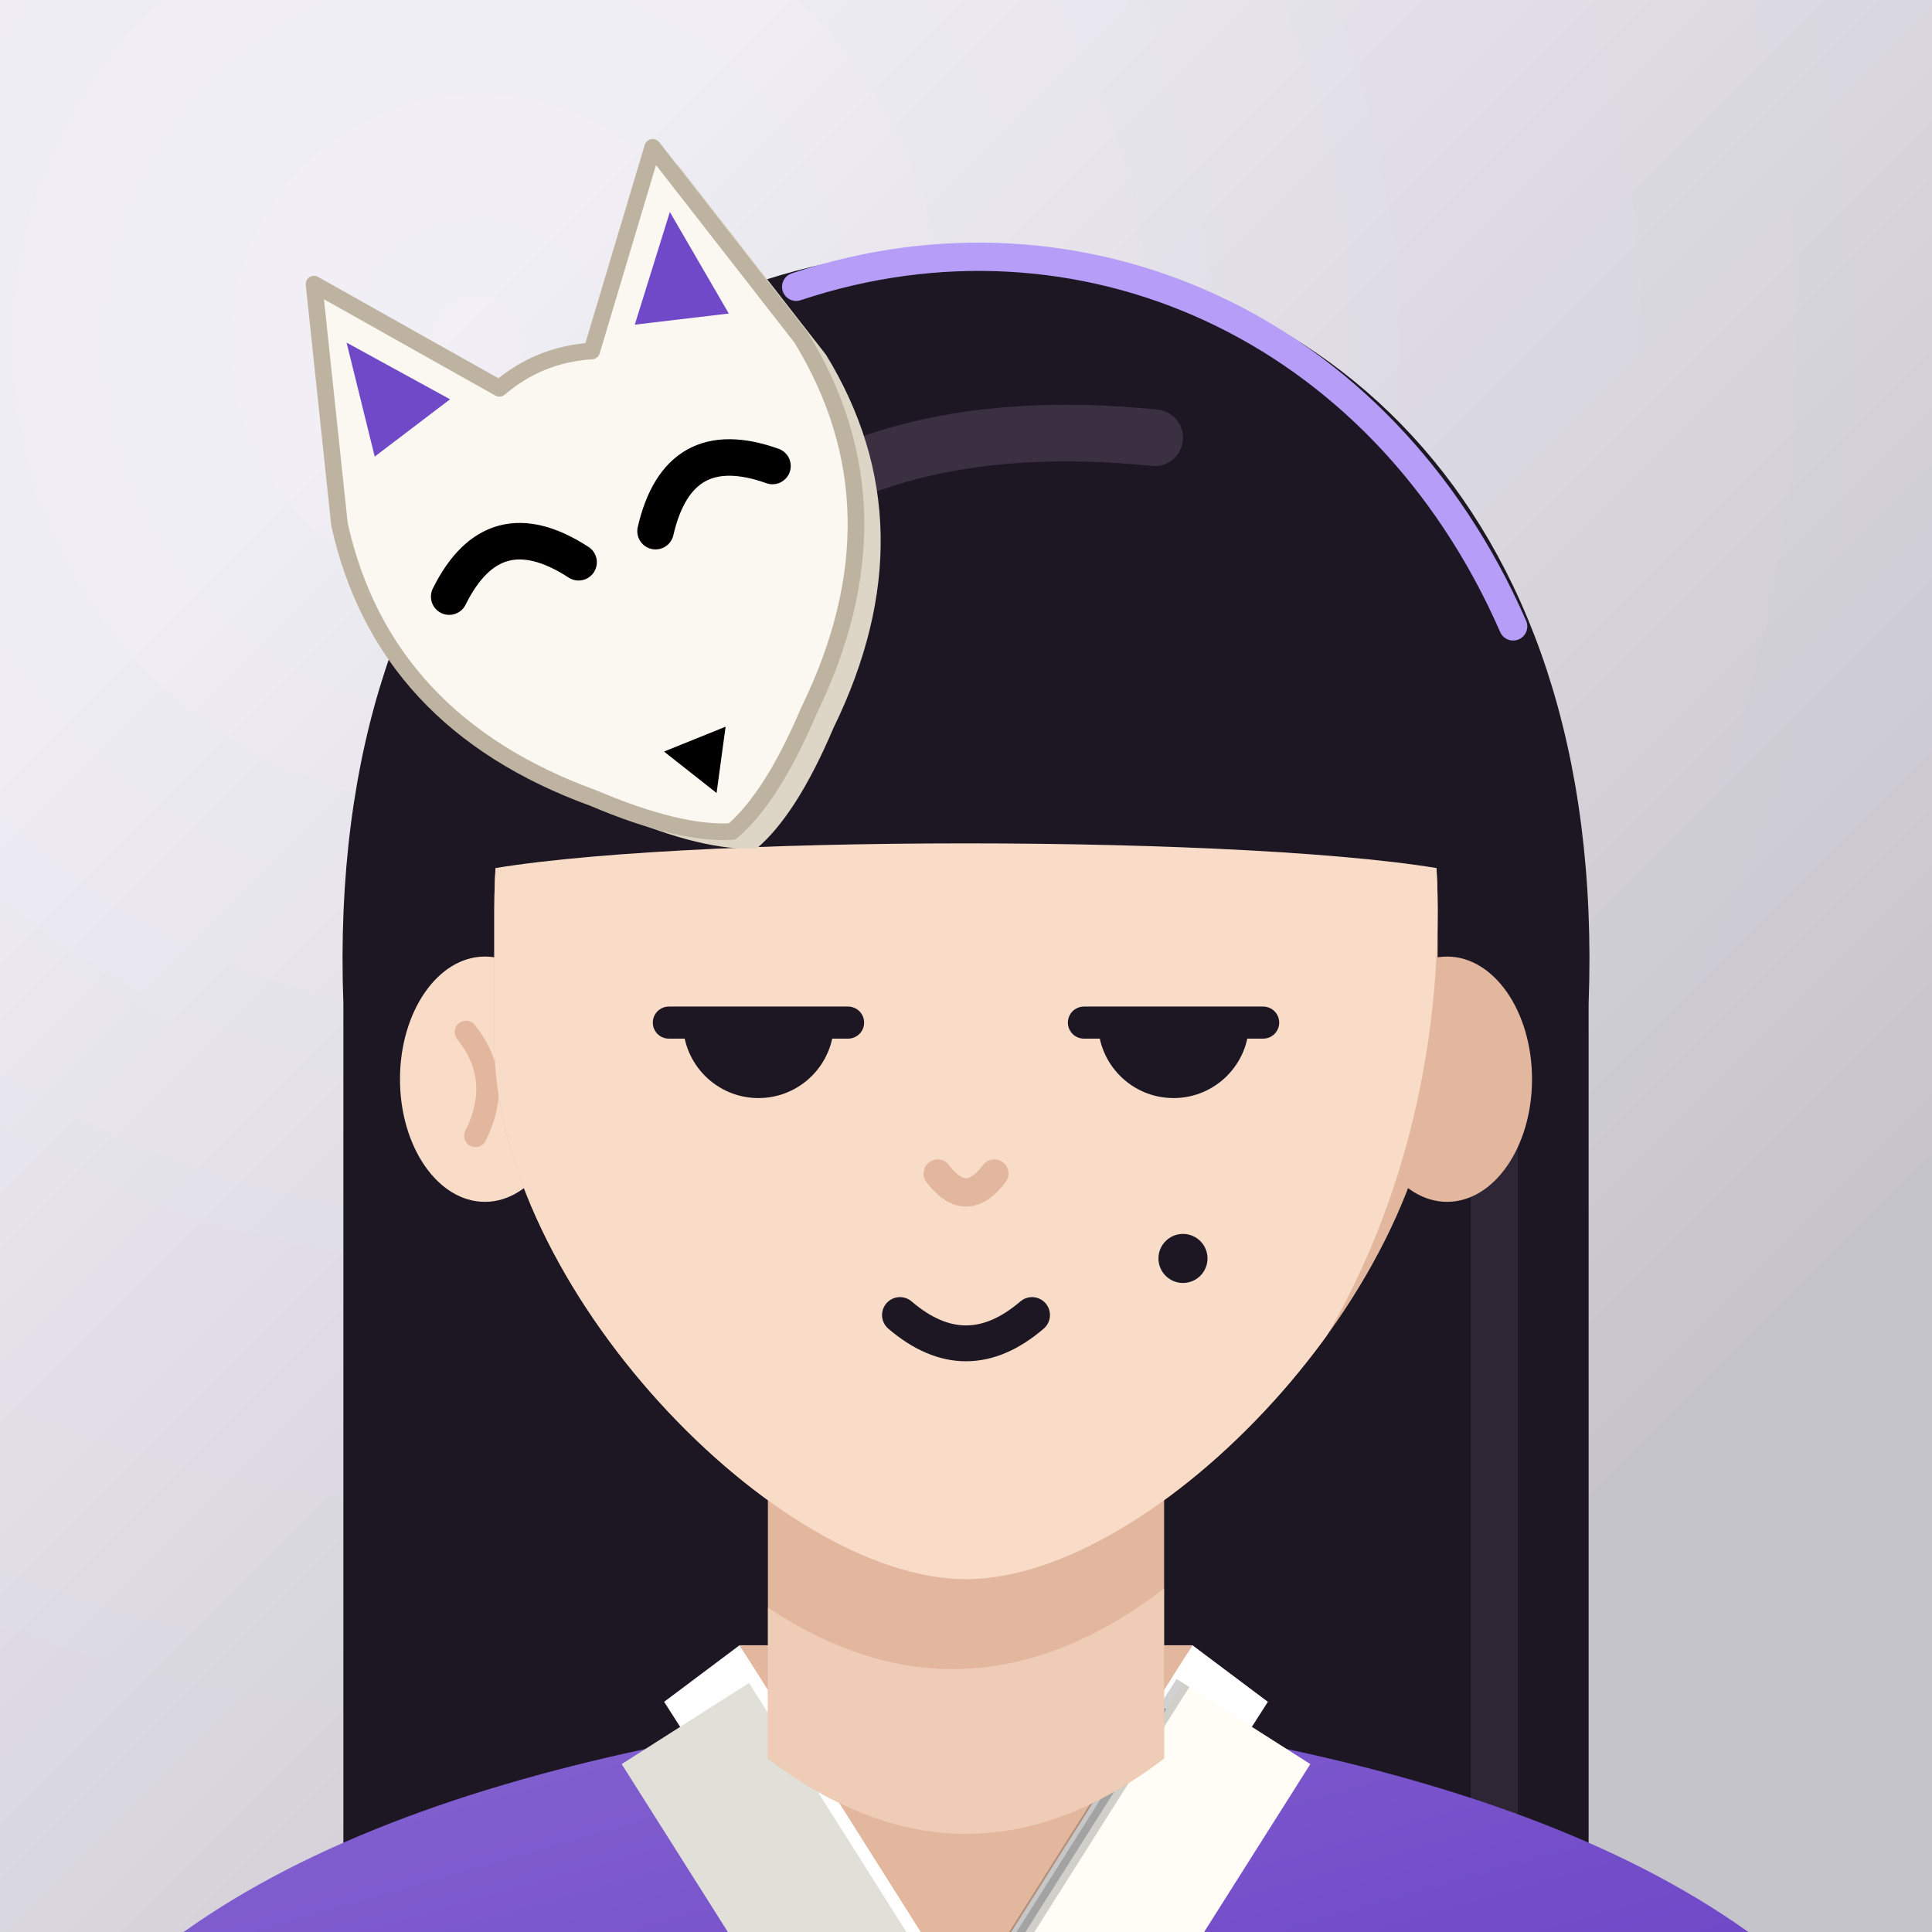
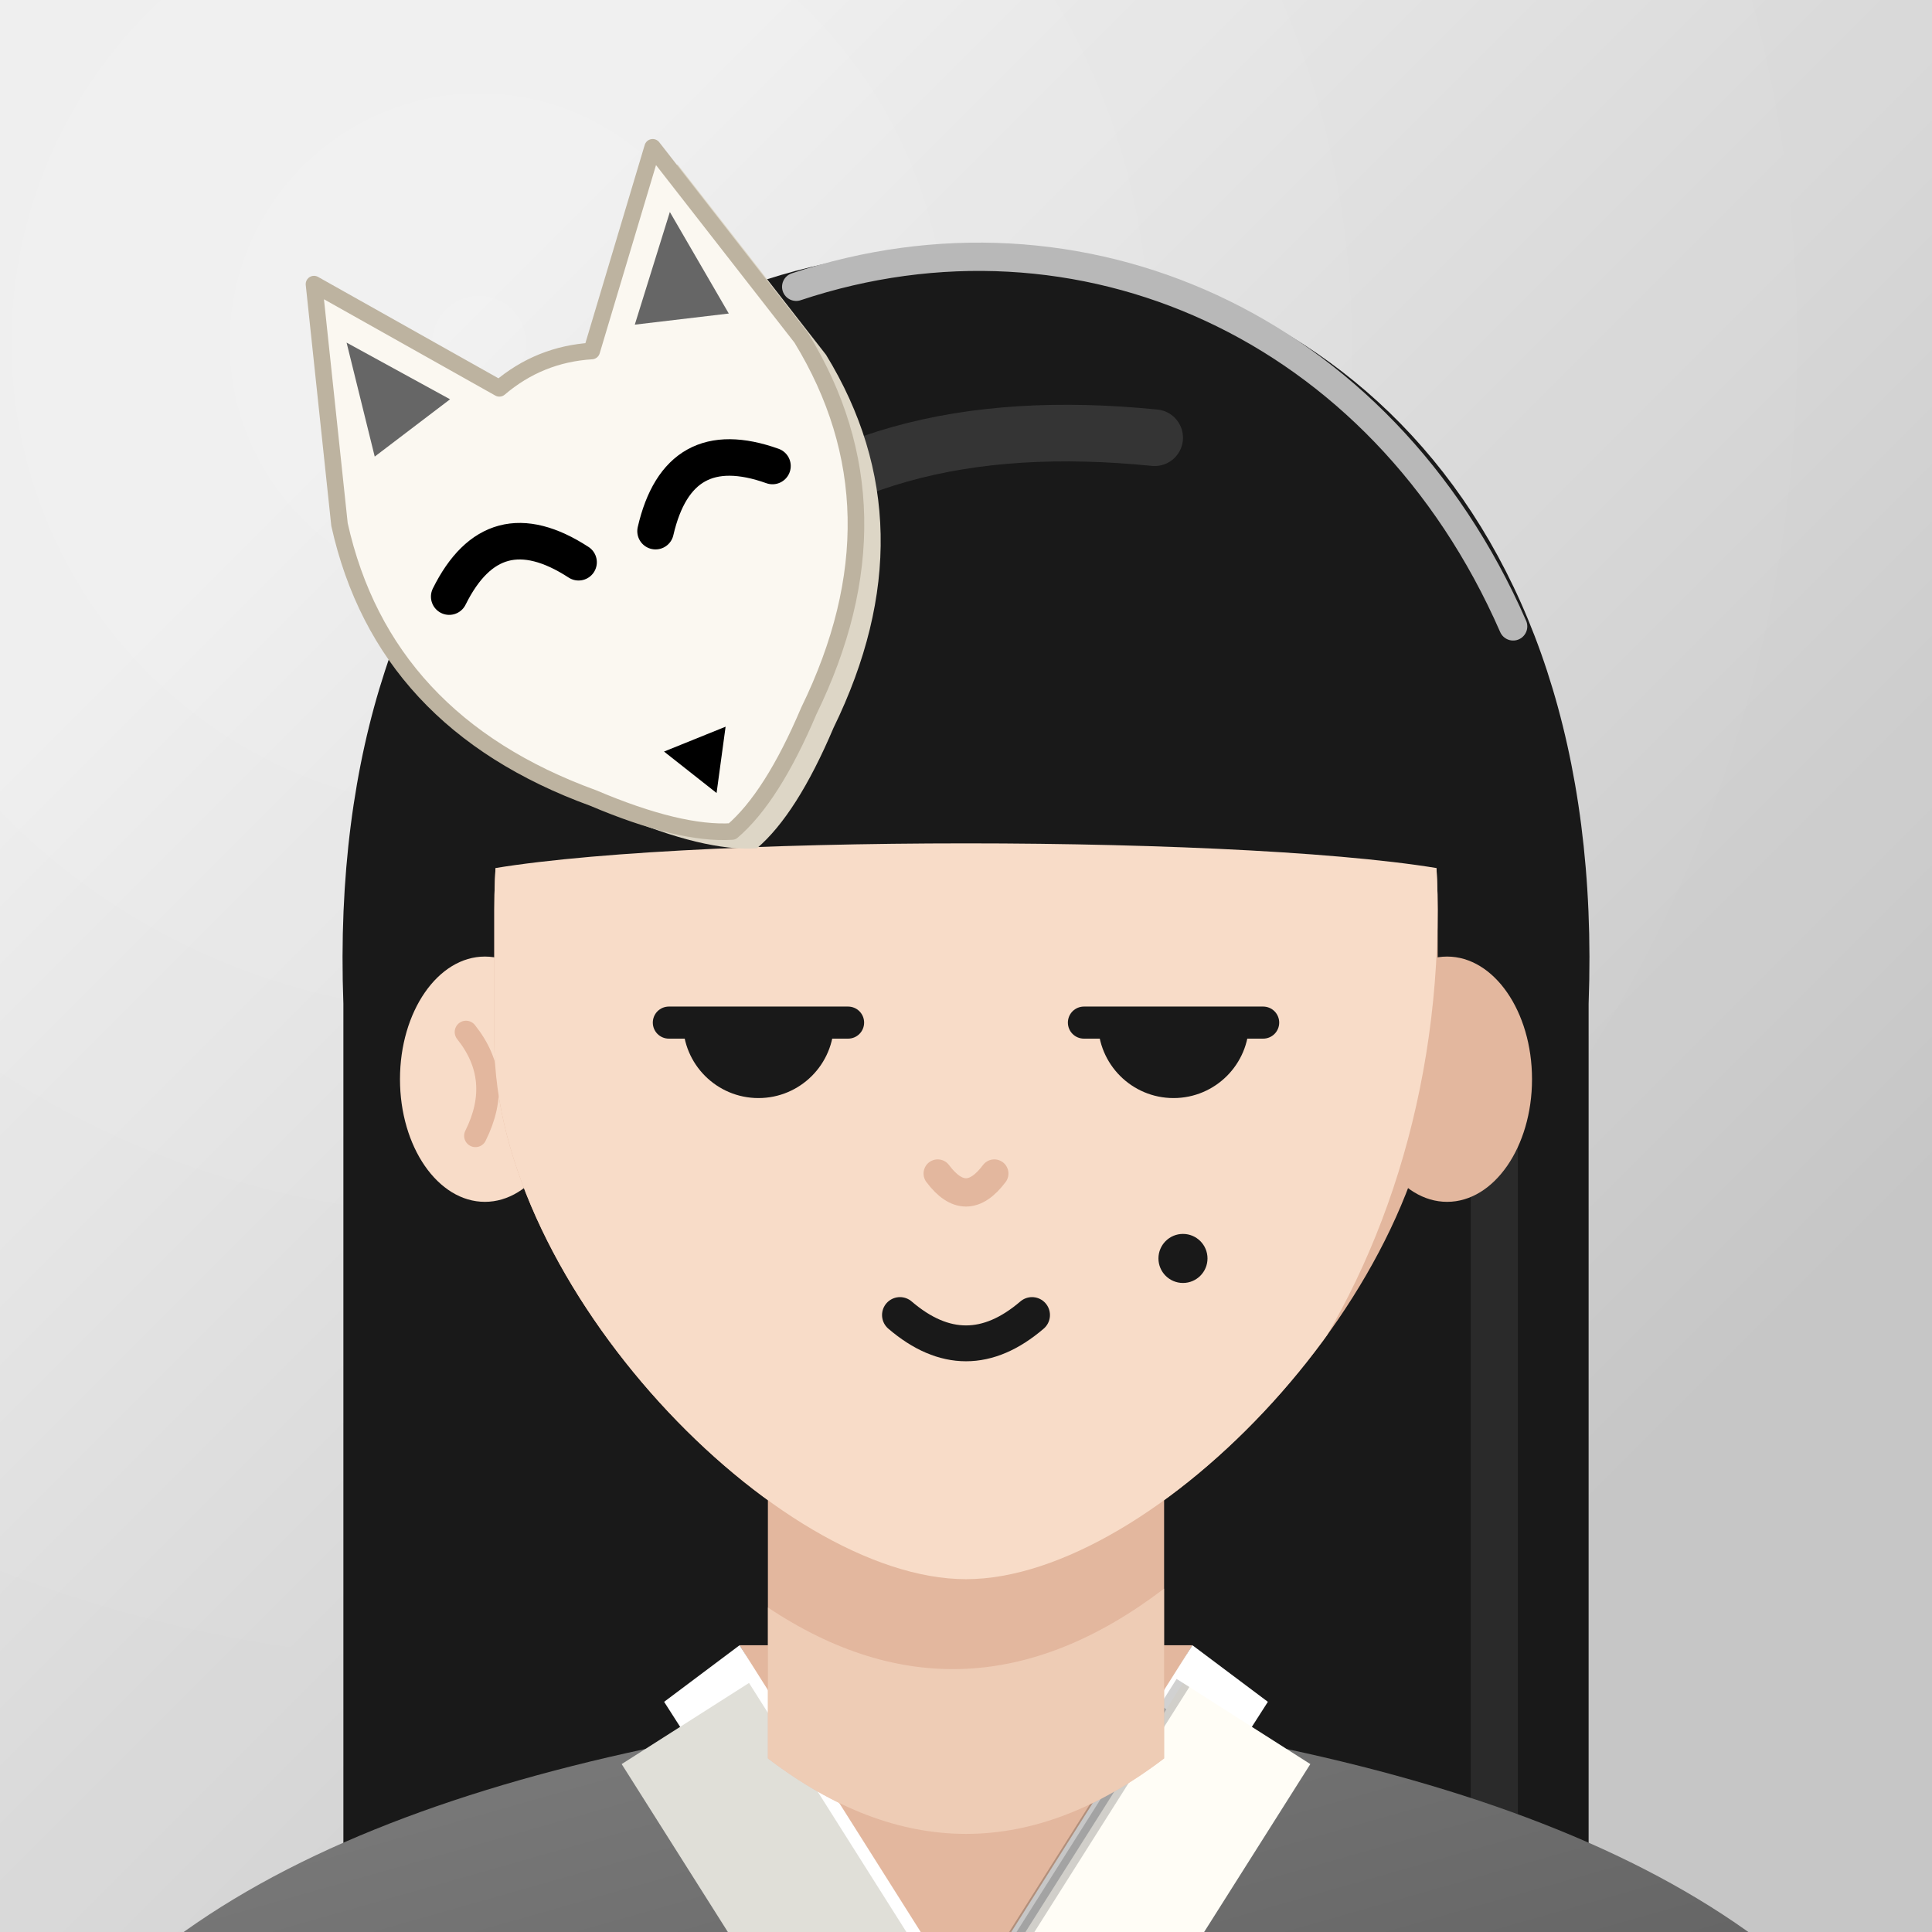
<svg xmlns="http://www.w3.org/2000/svg" viewBox="0 0 256 256" width="256" height="256">
  <defs>
    <radialGradient id="avatar-12-kitsune-r1" cx="0.25" cy="0.18" r="0.85">
      <stop offset="0" stop-color="#FFFFFF" stop-opacity="0.3" />
      <stop offset="0.6" stop-color="#FFFFFF" stop-opacity="0.05" />
      <stop offset="1" stop-color="#FFFFFF" stop-opacity="0" />
    </radialGradient>
    <linearGradient id="avatar-12-kitsune-l2" x1="0" y1="0.4" x2="0.6" y2="1">
      <stop offset="0" stop-color="#000000" stop-opacity="0" />
      <stop offset="1" stop-color="#000000" stop-opacity="0.16" />
    </linearGradient>
    <linearGradient id="avatar-12-kitsune-l3" x1="0" y1="0" x2="1" y2="1">
-       <stop offset="0" stop-color="#8766D1" />
-       <stop offset="0.6" stop-color="#7049C8" />
-       <stop offset="1" stop-color="#4E338C" />
+       <stop offset="0" stop-color="#7E7E7E" />
+       <stop offset="0.6" stop-color="#666666" />
+       <stop offset="1" stop-color="#474747" />
    </linearGradient>
    <clipPath id="avatar-12-kitsune-c4">
      <path d="M78 106C78 72 100 54 128 54C156 54 178 72 178 106V120C178 146 148 177 128 177C108 177 78 146 78 120Z" />
    </clipPath>
  </defs>
  <g id="avatar-12-kitsune-ground">
-     <rect width="256" height="256" fill="#ECE9F2" />
+     <rect width="256" height="256" fill="#ECECEC" />
    <rect width="256" height="256" fill="url(#avatar-12-kitsune-r1)" />
    <rect width="256" height="256" fill="url(#avatar-12-kitsune-l2)" />
  </g>
  <g id="avatar-12-kitsune-figure">
    <g transform="translate(128 128) scale(1.25) translate(-128 -112)">
      <g id="avatar-12-kitsune-back">
-         <path d="M62 116C60 62 92 36 128 36C164 36 196 62 194 116V250H62Z" fill="#1C1722" />
-         <path d="M184 130V226" fill="none" stroke="#5A4B63" stroke-opacity="0.3" stroke-width="5" stroke-linecap="round" />
+         <path d="M62 116C60 62 92 36 128 36C164 36 196 62 194 116V250H62Z" fill="#191919" />
+         <path d="M184 130V226" fill="none" stroke="#505050" stroke-opacity="0.3" stroke-width="5" stroke-linecap="round" />
      </g>
      <g id="avatar-12-kitsune-body">
        <path d="M20 256C24 222 52 204 94 195L128 216L162 195C204 204 232 222 236 256Z" fill="url(#avatar-12-kitsune-l3)" />
        <path d="M104 184L128 224L152 184Z" fill="#E3B79E" />
        <path d="M104 184L128 222L152 184L160 190L128 240L96 190Z" fill="#FFFFFF" />
        <path d="M105 188L91.5 196.6L118.5 239.3L128 224.4Z" fill="#E0DFD8" />
        <path d="M151 188L164.5 196.6L121.5 264.6L108 256Z" fill="#000000" fill-opacity=".22" transform="translate(-3 2)" />
        <path d="M151 188L164.5 196.6L121.5 264.6L108 256Z" fill="#FFFDF6" />
        <path d="M151 188L108 256" stroke="#000000" stroke-opacity=".18" stroke-width="1.6" />
      </g>
      <g id="avatar-12-kitsune-head">
        <path d="M107 150V196Q128 212 149 196V150Z" fill="#E3B79E" />
        <path d="M107 180Q128 194 149 178V196Q128 212 107 196Z" fill="#F8DCC8" fill-opacity=".55" />
        <ellipse cx="77" cy="124" rx="9" ry="13" fill="#F8DCC8" />
        <ellipse cx="179" cy="124" rx="9" ry="13" fill="#E3B79E" />
        <path d="M75 119Q79 124 76 130" fill="none" stroke="#E3B79E" stroke-width="2.4" stroke-linecap="round" />
        <path d="M78 106C78 72 100 54 128 54C156 54 178 72 178 106V120C178 146 148 177 128 177C108 177 78 146 78 120Z" fill="#E3B79E" />
        <g clip-path="url(#avatar-12-kitsune-c4)">
          <ellipse cx="118" cy="106" rx="60" ry="76" fill="#F8DCC8" />
        </g>
        <path d="M125 134Q128 138 131 134" fill="none" stroke="#E3B79E" stroke-width="3" stroke-linecap="round" />
-         <circle cx="151" cy="143" r="2.6" fill="#1C1722" />
-         <path d="M98 118A8 8 0 0 0 114 118Z" fill="#1C1722" />
-         <path d="M96.5 118H115.5" stroke="#1C1722" stroke-width="3.4" stroke-linecap="round" />
-         <path d="M142 118A8 8 0 0 0 158 118Z" fill="#1C1722" />
-         <path d="M140.5 118H159.5" stroke="#1C1722" stroke-width="3.4" stroke-linecap="round" />
-         <path d="M121 149Q128 155 135 149" fill="none" stroke="#1C1722" stroke-width="3.8" stroke-linecap="round" />
+         <circle cx="151" cy="143" r="2.6" fill="#191919" />
+         <path d="M98 118A8 8 0 0 0 114 118Z" fill="#191919" />
+         <path d="M96.5 118H115.5" stroke="#191919" stroke-width="3.4" stroke-linecap="round" />
+         <path d="M142 118A8 8 0 0 0 158 118Z" fill="#191919" />
+         <path d="M140.5 118H159.5" stroke="#191919" stroke-width="3.4" stroke-linecap="round" />
+         <path d="M121 149Q128 155 135 149" fill="none" stroke="#191919" stroke-width="3.8" stroke-linecap="round" />
      </g>
      <g id="avatar-12-kitsune-hair">
-         <path d="M76 106C74 66 98 44 128 44C158 44 182 66 180 106V102C160 98 96 98 76 102Z" fill="#1C1722" />
-         <path d="M100 70C112 58 128 54 148 56" fill="none" stroke="#5A4B63" stroke-opacity="0.5" stroke-width="6" stroke-linecap="round" />
-         <path d="M110 40C140 30 172 44 186 76" fill="none" stroke="#B69DF8" stroke-width="3" stroke-linecap="round" />
+         <path d="M76 106C74 66 98 44 128 44C158 44 182 66 180 106V102C160 98 96 98 76 102Z" fill="#191919" />
+         <path d="M100 70C112 58 128 54 148 56" fill="none" stroke="#505050" stroke-opacity="0.5" stroke-width="6" stroke-linecap="round" />
+         <path d="M110 40C140 30 172 44 186 76" fill="none" stroke="#B8B8B8" stroke-width="3" stroke-linecap="round" />
        <g transform="translate(92 70) rotate(-22) scale(.88)">
          <path d="M-30 -18L-22 -46L-6 -26Q0 -28 6 -26L22 -46L30 -18Q34 6 14 24Q6 32 0 34Q-6 32 -14 24Q-34 6 -30 -18Z" fill="#DDD6C6" transform="translate(2 3)" />
          <path d="M-30 -18L-22 -46L-6 -26Q0 -28 6 -26L22 -46L30 -18Q34 6 14 24Q6 32 0 34Q-6 32 -14 24Q-34 6 -30 -18Z" fill="#FBF8F1" stroke="#BDB3A0" stroke-width="2" stroke-linejoin="round" />
-           <path d="M-23 -24L-21 -38L-12 -27ZM23 -24L21 -38L12 -27Z" fill="#7049C8" />
+           <path d="M-23 -24L-21 -38L-12 -27ZM23 -24L21 -38L12 -27Z" fill="#666666" />
          <path d="M-21 -5Q-12 -13 -5 -3M21 -5Q12 -13 5 -3" fill="none" stroke="#000000" stroke-width="4.4" stroke-linecap="round" />
          <path d="M-4 22L0 29L4 22Z" fill="#000000" />
        </g>
      </g>
    </g>
  </g>
</svg>
